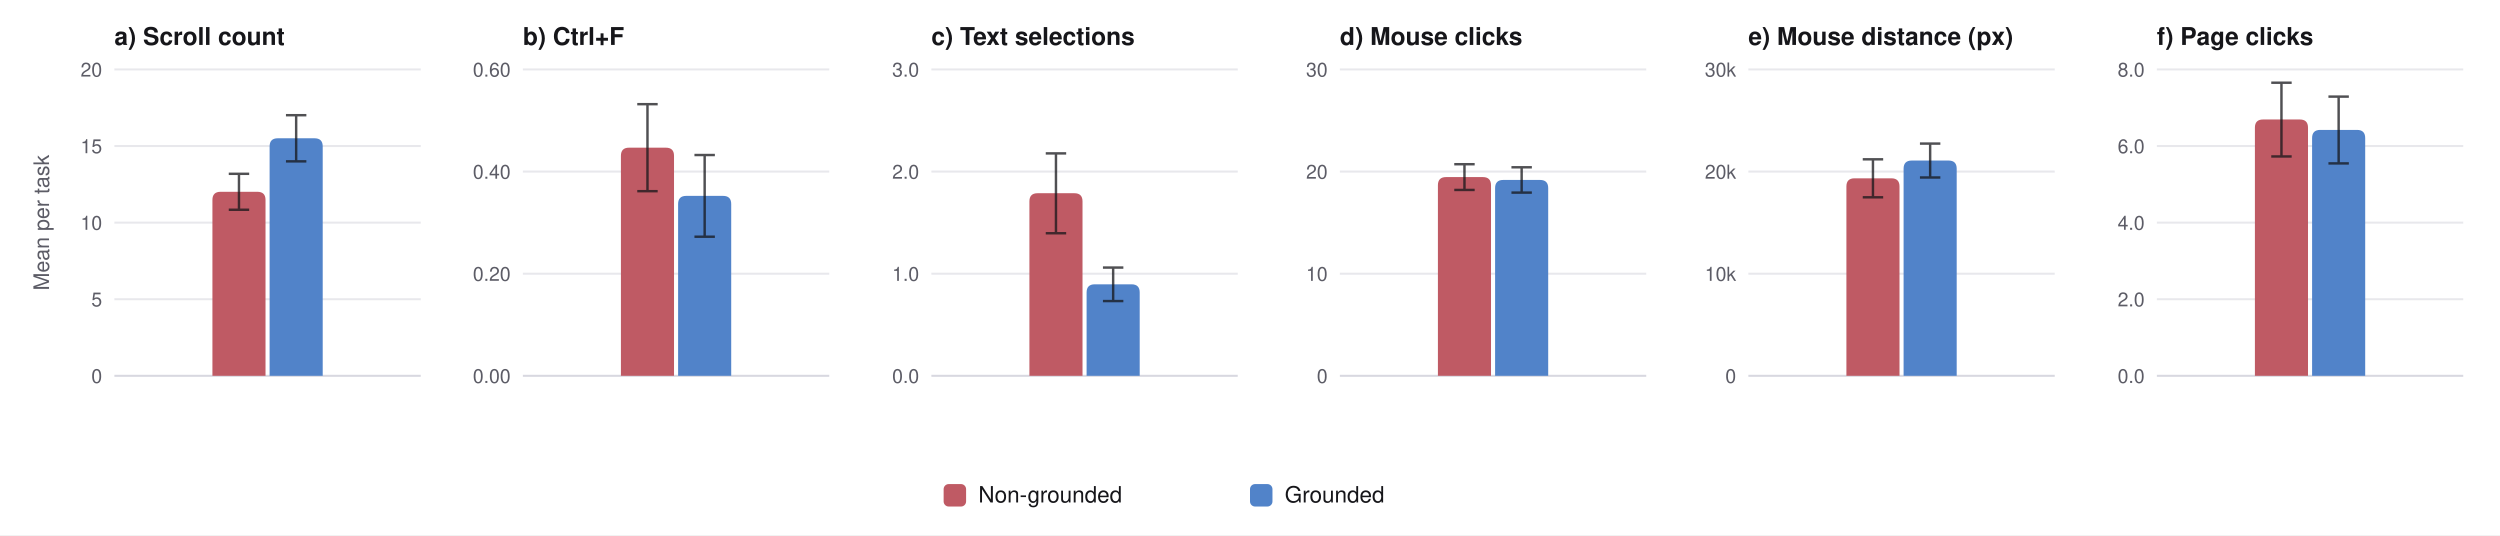
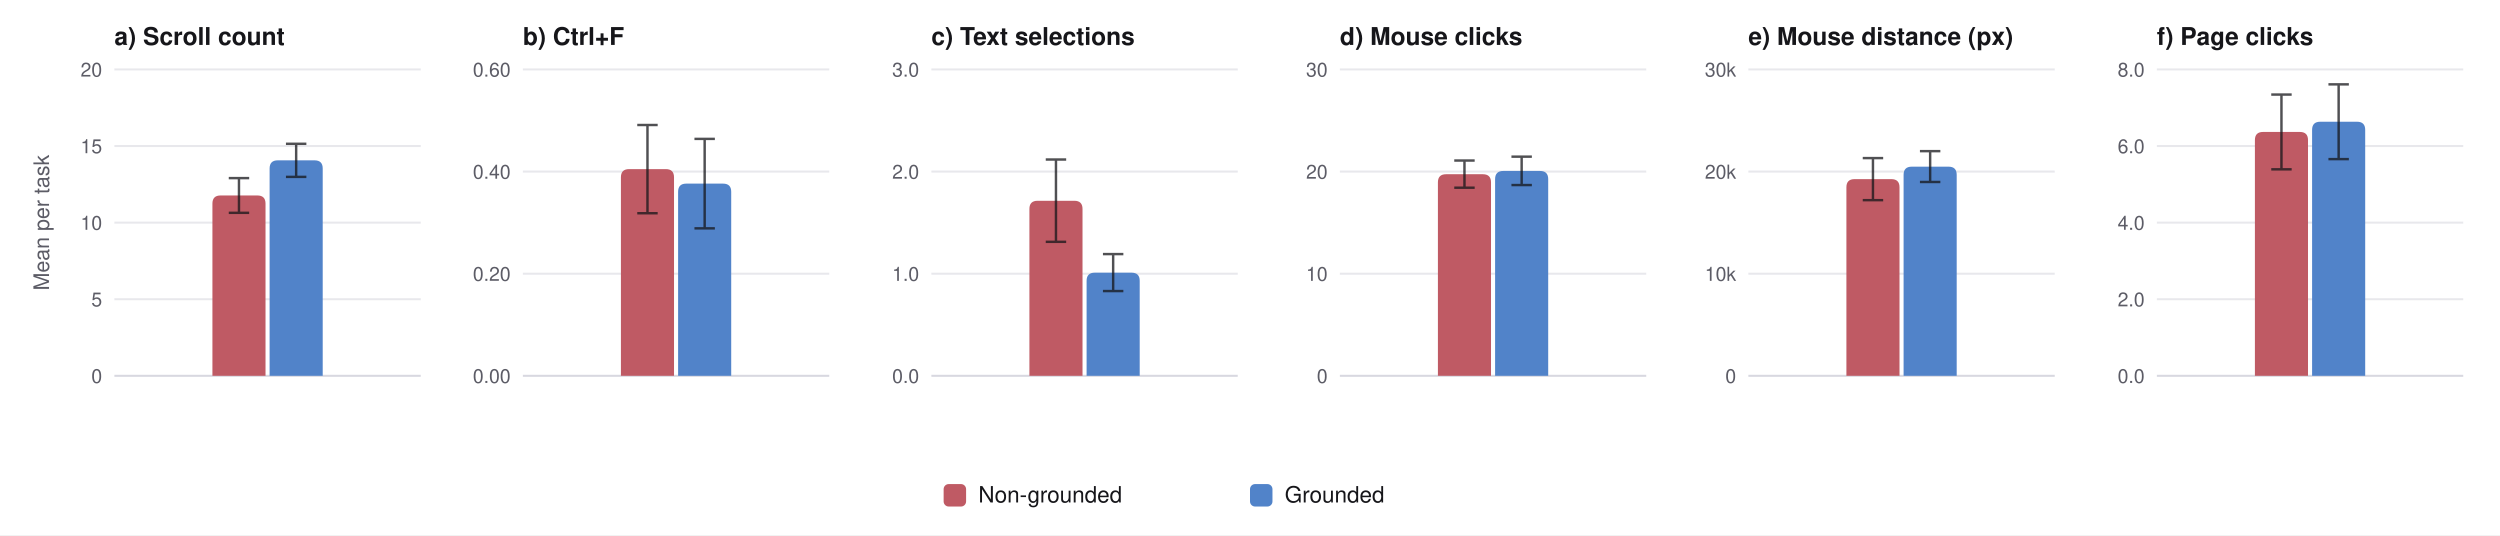
<svg xmlns="http://www.w3.org/2000/svg" width="1224" height="262" viewBox="0 0 1224 262" font-family="Helvetica, Arial, sans-serif">
  <rect width="1224" height="262" fill="#ffffff" />
  <g>
    <text x="56.0" y="22.0" font-size="12" font-weight="700" fill="#16161a">a) Scroll count</text>
    <line x1="56.0" y1="184.0" x2="206.0" y2="184.0" stroke="#d8d8e0" stroke-width="1" />
    <text x="50.0" y="187.5" text-anchor="end" font-size="9.5" fill="#5c5c66">0</text>
    <line x1="56.0" y1="146.5" x2="206.0" y2="146.5" stroke="#d8d8e0" stroke-width="1" opacity="0.6" />
    <text x="50.0" y="150.0" text-anchor="end" font-size="9.5" fill="#5c5c66">5</text>
    <line x1="56.0" y1="109.0" x2="206.0" y2="109.0" stroke="#d8d8e0" stroke-width="1" opacity="0.6" />
    <text x="50.0" y="112.5" text-anchor="end" font-size="9.5" fill="#5c5c66">10</text>
    <line x1="56.0" y1="71.5" x2="206.0" y2="71.5" stroke="#d8d8e0" stroke-width="1" opacity="0.6" />
    <text x="50.0" y="75.0" text-anchor="end" font-size="9.5" fill="#5c5c66">15</text>
    <line x1="56.0" y1="34.0" x2="206.0" y2="34.0" stroke="#d8d8e0" stroke-width="1" opacity="0.6" />
    <text x="50.0" y="37.5" text-anchor="end" font-size="9.5" fill="#5c5c66">20</text>
-     <path d="M104.0,184.0 L104.0,97.9 Q104.0,93.9 108.0,93.9 L126.0,93.9 Q130.0,93.9 130.0,97.9 L130.0,184.0 Z" fill="#bf5a64" />
+     <path d="M104.0,184.0 L104.0,99.7 Q104.0,95.7 108.0,95.7 L126.0,95.7 Q130.0,95.7 130.0,99.7 L130.0,184.0 Z" fill="#bf5a64" />
    <g stroke="#16161a" stroke-width="1.2" fill="none" opacity="0.75">
-       <line x1="117.0" y1="102.7" x2="117.0" y2="85.1" />
-       <line x1="112.0" y1="85.1" x2="122.0" y2="85.1" />
-       <line x1="112.0" y1="102.7" x2="122.0" y2="102.7" />
+       <line x1="117.0" y1="104.2" x2="117.0" y2="87.2" />
+       <line x1="112.0" y1="87.2" x2="122.0" y2="87.2" />
+       <line x1="112.0" y1="104.2" x2="122.0" y2="104.2" />
    </g>
-     <path d="M132.0,184.0 L132.0,71.7 Q132.0,67.7 136.0,67.7 L154.0,67.7 Q158.0,67.7 158.0,71.7 L158.0,184.0 Z" fill="#5183c9" />
+     <path d="M132.0,184.0 L132.0,82.5 Q132.0,78.5 136.0,78.5 L154.0,78.5 Q158.0,78.5 158.0,82.5 L158.0,184.0 Z" fill="#5183c9" />
    <g stroke="#16161a" stroke-width="1.2" fill="none" opacity="0.75">
-       <line x1="145.0" y1="79.0" x2="145.0" y2="56.4" />
-       <line x1="140.0" y1="56.4" x2="150.0" y2="56.4" />
-       <line x1="140.0" y1="79.0" x2="150.0" y2="79.0" />
+       <line x1="145.0" y1="86.6" x2="145.0" y2="70.4" />
+       <line x1="140.0" y1="70.4" x2="150.0" y2="70.4" />
+       <line x1="140.0" y1="86.6" x2="150.0" y2="86.6" />
    </g>
    <text transform="translate(24.0,109.0) rotate(-90)" text-anchor="middle" font-size="10.5" fill="#5c5c66">Mean per task</text>
  </g>
  <g>
    <text x="256.0" y="22.0" font-size="12" font-weight="700" fill="#16161a">b) Ctrl+F</text>
    <line x1="256.0" y1="184.0" x2="406.0" y2="184.0" stroke="#d8d8e0" stroke-width="1" />
    <text x="250.0" y="187.5" text-anchor="end" font-size="9.5" fill="#5c5c66">0.00</text>
    <line x1="256.0" y1="134.0" x2="406.0" y2="134.0" stroke="#d8d8e0" stroke-width="1" opacity="0.6" />
    <text x="250.0" y="137.5" text-anchor="end" font-size="9.5" fill="#5c5c66">0.20</text>
    <line x1="256.0" y1="84.0" x2="406.0" y2="84.0" stroke="#d8d8e0" stroke-width="1" opacity="0.6" />
    <text x="250.0" y="87.5" text-anchor="end" font-size="9.5" fill="#5c5c66">0.40</text>
    <line x1="256.0" y1="34.0" x2="406.0" y2="34.0" stroke="#d8d8e0" stroke-width="1" opacity="0.6" />
    <text x="250.0" y="37.5" text-anchor="end" font-size="9.5" fill="#5c5c66">0.60</text>
-     <path d="M304.0,184.0 L304.0,76.3 Q304.0,72.3 308.0,72.3 L326.0,72.3 Q330.0,72.3 330.0,76.3 L330.0,184.0 Z" fill="#bf5a64" />
+     <path d="M304.0,184.0 L304.0,86.8 Q304.0,82.8 308.0,82.8 L326.0,82.8 Q330.0,82.8 330.0,86.8 L330.0,184.0 Z" fill="#bf5a64" />
    <g stroke="#16161a" stroke-width="1.2" fill="none" opacity="0.75">
-       <line x1="317.0" y1="93.6" x2="317.0" y2="51.0" />
-       <line x1="312.0" y1="51.0" x2="322.0" y2="51.0" />
-       <line x1="312.0" y1="93.6" x2="322.0" y2="93.6" />
+       <line x1="317.0" y1="104.4" x2="317.0" y2="61.2" />
+       <line x1="312.0" y1="61.2" x2="322.0" y2="61.2" />
+       <line x1="312.0" y1="104.4" x2="322.0" y2="104.4" />
    </g>
-     <path d="M332.0,184.0 L332.0,99.9 Q332.0,95.9 336.0,95.9 L354.0,95.9 Q358.0,95.9 358.0,99.9 L358.0,184.0 Z" fill="#5183c9" />
+     <path d="M332.0,184.0 L332.0,93.9 Q332.0,89.9 336.0,89.9 L354.0,89.9 Q358.0,89.9 358.0,93.9 L358.0,184.0 Z" fill="#5183c9" />
    <g stroke="#16161a" stroke-width="1.2" fill="none" opacity="0.75">
-       <line x1="345.0" y1="115.9" x2="345.0" y2="75.9" />
-       <line x1="340.0" y1="75.9" x2="350.0" y2="75.9" />
-       <line x1="340.0" y1="115.9" x2="350.0" y2="115.9" />
+       <line x1="345.0" y1="111.8" x2="345.0" y2="68.0" />
+       <line x1="340.0" y1="68.0" x2="350.0" y2="68.0" />
+       <line x1="340.0" y1="111.8" x2="350.0" y2="111.8" />
    </g>
  </g>
  <g>
    <text x="456.0" y="22.0" font-size="12" font-weight="700" fill="#16161a">c) Text selections</text>
    <line x1="456.0" y1="184.0" x2="606.0" y2="184.0" stroke="#d8d8e0" stroke-width="1" />
    <text x="450.0" y="187.5" text-anchor="end" font-size="9.5" fill="#5c5c66">0.0</text>
    <line x1="456.0" y1="134.0" x2="606.0" y2="134.0" stroke="#d8d8e0" stroke-width="1" opacity="0.6" />
    <text x="450.0" y="137.5" text-anchor="end" font-size="9.5" fill="#5c5c66">1.0</text>
    <line x1="456.0" y1="84.0" x2="606.0" y2="84.0" stroke="#d8d8e0" stroke-width="1" opacity="0.6" />
    <text x="450.0" y="87.5" text-anchor="end" font-size="9.5" fill="#5c5c66">2.0</text>
    <line x1="456.0" y1="34.0" x2="606.0" y2="34.0" stroke="#d8d8e0" stroke-width="1" opacity="0.6" />
    <text x="450.0" y="37.5" text-anchor="end" font-size="9.5" fill="#5c5c66">3.0</text>
-     <path d="M504.0,184.0 L504.0,98.6 Q504.0,94.6 508.0,94.6 L526.0,94.6 Q530.0,94.6 530.0,98.6 L530.0,184.0 Z" fill="#bf5a64" />
+     <path d="M504.0,184.0 L504.0,102.3 Q504.0,98.3 508.0,98.3 L526.0,98.3 Q530.0,98.3 530.0,102.3 L530.0,184.0 Z" fill="#bf5a64" />
    <g stroke="#16161a" stroke-width="1.2" fill="none" opacity="0.75">
-       <line x1="517.0" y1="114.2" x2="517.0" y2="75.1" />
-       <line x1="512.0" y1="75.1" x2="522.0" y2="75.1" />
-       <line x1="512.0" y1="114.2" x2="522.0" y2="114.2" />
+       <line x1="517.0" y1="118.4" x2="517.0" y2="78.1" />
+       <line x1="512.0" y1="78.1" x2="522.0" y2="78.1" />
+       <line x1="512.0" y1="118.4" x2="522.0" y2="118.4" />
    </g>
-     <path d="M532.0,184.0 L532.0,143.2 Q532.0,139.2 536.0,139.2 L554.0,139.2 Q558.0,139.2 558.0,143.2 L558.0,184.0 Z" fill="#5183c9" />
+     <path d="M532.0,184.0 L532.0,137.5 Q532.0,133.5 536.0,133.5 L554.0,133.5 Q558.0,133.5 558.0,137.5 L558.0,184.0 Z" fill="#5183c9" />
    <g stroke="#16161a" stroke-width="1.2" fill="none" opacity="0.75">
-       <line x1="545.0" y1="147.4" x2="545.0" y2="131.0" />
-       <line x1="540.0" y1="131.0" x2="550.0" y2="131.0" />
-       <line x1="540.0" y1="147.4" x2="550.0" y2="147.4" />
+       <line x1="545.0" y1="142.5" x2="545.0" y2="124.4" />
+       <line x1="540.0" y1="124.4" x2="550.0" y2="124.4" />
+       <line x1="540.0" y1="142.5" x2="550.0" y2="142.5" />
    </g>
  </g>
  <g>
    <text x="656.0" y="22.0" font-size="12" font-weight="700" fill="#16161a">d) Mouse clicks</text>
    <line x1="656.0" y1="184.0" x2="806.0" y2="184.0" stroke="#d8d8e0" stroke-width="1" />
    <text x="650.0" y="187.5" text-anchor="end" font-size="9.5" fill="#5c5c66">0</text>
    <line x1="656.0" y1="134.0" x2="806.0" y2="134.0" stroke="#d8d8e0" stroke-width="1" opacity="0.6" />
    <text x="650.0" y="137.5" text-anchor="end" font-size="9.5" fill="#5c5c66">10</text>
    <line x1="656.0" y1="84.0" x2="806.0" y2="84.0" stroke="#d8d8e0" stroke-width="1" opacity="0.6" />
    <text x="650.0" y="87.5" text-anchor="end" font-size="9.5" fill="#5c5c66">20</text>
    <line x1="656.0" y1="34.0" x2="806.0" y2="34.0" stroke="#d8d8e0" stroke-width="1" opacity="0.6" />
    <text x="650.0" y="37.5" text-anchor="end" font-size="9.5" fill="#5c5c66">30</text>
-     <path d="M704.0,184.0 L704.0,90.7 Q704.0,86.7 708.0,86.7 L726.0,86.7 Q730.0,86.7 730.0,90.7 L730.0,184.0 Z" fill="#bf5a64" />
+     <path d="M704.0,184.0 L704.0,89.3 Q704.0,85.3 708.0,85.3 L726.0,85.3 Q730.0,85.3 730.0,89.3 L730.0,184.0 Z" fill="#bf5a64" />
    <g stroke="#16161a" stroke-width="1.2" fill="none" opacity="0.75">
-       <line x1="717.0" y1="93.0" x2="717.0" y2="80.4" />
-       <line x1="712.0" y1="80.4" x2="722.0" y2="80.4" />
-       <line x1="712.0" y1="93.0" x2="722.0" y2="93.0" />
+       <line x1="717.0" y1="91.9" x2="717.0" y2="78.6" />
+       <line x1="712.0" y1="78.6" x2="722.0" y2="78.6" />
+       <line x1="712.0" y1="91.9" x2="722.0" y2="91.9" />
    </g>
-     <path d="M732.0,184.0 L732.0,92.1 Q732.0,88.1 736.0,88.1 L754.0,88.1 Q758.0,88.1 758.0,92.1 L758.0,184.0 Z" fill="#5183c9" />
+     <path d="M732.0,184.0 L732.0,87.7 Q732.0,83.7 736.0,83.7 L754.0,83.7 Q758.0,83.7 758.0,87.7 L758.0,184.0 Z" fill="#5183c9" />
    <g stroke="#16161a" stroke-width="1.2" fill="none" opacity="0.75">
-       <line x1="745.0" y1="94.3" x2="745.0" y2="81.9" />
-       <line x1="740.0" y1="81.9" x2="750.0" y2="81.9" />
-       <line x1="740.0" y1="94.3" x2="750.0" y2="94.3" />
+       <line x1="745.0" y1="90.6" x2="745.0" y2="76.7" />
+       <line x1="740.0" y1="76.7" x2="750.0" y2="76.7" />
+       <line x1="740.0" y1="90.6" x2="750.0" y2="90.6" />
    </g>
  </g>
  <g>
    <text x="856.0" y="22.0" font-size="12" font-weight="700" fill="#16161a">e) Mouse distance (px)</text>
    <line x1="856.0" y1="184.0" x2="1006.0" y2="184.0" stroke="#d8d8e0" stroke-width="1" />
    <text x="850.0" y="187.5" text-anchor="end" font-size="9.5" fill="#5c5c66">0</text>
    <line x1="856.0" y1="134.0" x2="1006.0" y2="134.0" stroke="#d8d8e0" stroke-width="1" opacity="0.6" />
    <text x="850.0" y="137.5" text-anchor="end" font-size="9.5" fill="#5c5c66">10k</text>
    <line x1="856.0" y1="84.0" x2="1006.0" y2="84.0" stroke="#d8d8e0" stroke-width="1" opacity="0.6" />
    <text x="850.0" y="87.5" text-anchor="end" font-size="9.5" fill="#5c5c66">20k</text>
    <line x1="856.0" y1="34.0" x2="1006.0" y2="34.0" stroke="#d8d8e0" stroke-width="1" opacity="0.6" />
    <text x="850.0" y="37.5" text-anchor="end" font-size="9.5" fill="#5c5c66">30k</text>
-     <path d="M904.0,184.0 L904.0,91.3 Q904.0,87.3 908.0,87.3 L926.0,87.3 Q930.0,87.3 930.0,91.3 L930.0,184.0 Z" fill="#bf5a64" />
+     <path d="M904.0,184.0 L904.0,91.7 Q904.0,87.7 908.0,87.7 L926.0,87.7 Q930.0,87.7 930.0,91.7 L930.0,184.0 Z" fill="#bf5a64" />
    <g stroke="#16161a" stroke-width="1.2" fill="none" opacity="0.75">
-       <line x1="917.0" y1="96.6" x2="917.0" y2="78.0" />
-       <line x1="912.0" y1="78.0" x2="922.0" y2="78.0" />
-       <line x1="912.0" y1="96.6" x2="922.0" y2="96.6" />
+       <line x1="917.0" y1="98.0" x2="917.0" y2="77.4" />
+       <line x1="912.0" y1="77.4" x2="922.0" y2="77.4" />
+       <line x1="912.0" y1="98.0" x2="922.0" y2="98.0" />
    </g>
-     <path d="M932.0,184.0 L932.0,82.6 Q932.0,78.6 936.0,78.6 L954.0,78.6 Q958.0,78.6 958.0,82.6 L958.0,184.0 Z" fill="#5183c9" />
+     <path d="M932.0,184.0 L932.0,85.6 Q932.0,81.6 936.0,81.6 L954.0,81.6 Q958.0,81.6 958.0,85.6 L958.0,184.0 Z" fill="#5183c9" />
    <g stroke="#16161a" stroke-width="1.2" fill="none" opacity="0.75">
-       <line x1="945.0" y1="86.9" x2="945.0" y2="70.3" />
-       <line x1="940.0" y1="70.3" x2="950.0" y2="70.3" />
-       <line x1="940.0" y1="86.9" x2="950.0" y2="86.9" />
+       <line x1="945.0" y1="89.1" x2="945.0" y2="74.0" />
+       <line x1="940.0" y1="74.0" x2="950.0" y2="74.0" />
+       <line x1="940.0" y1="89.1" x2="950.0" y2="89.1" />
    </g>
  </g>
  <g>
    <text x="1056.0" y="22.0" font-size="12" font-weight="700" fill="#16161a">f) Page clicks</text>
    <line x1="1056.0" y1="184.0" x2="1206.0" y2="184.0" stroke="#d8d8e0" stroke-width="1" />
    <text x="1050.0" y="187.5" text-anchor="end" font-size="9.5" fill="#5c5c66">0.0</text>
    <line x1="1056.0" y1="146.5" x2="1206.0" y2="146.5" stroke="#d8d8e0" stroke-width="1" opacity="0.6" />
    <text x="1050.0" y="150.0" text-anchor="end" font-size="9.5" fill="#5c5c66">2.0</text>
    <line x1="1056.0" y1="109.0" x2="1206.0" y2="109.0" stroke="#d8d8e0" stroke-width="1" opacity="0.6" />
    <text x="1050.0" y="112.5" text-anchor="end" font-size="9.5" fill="#5c5c66">4.0</text>
    <line x1="1056.0" y1="71.5" x2="1206.0" y2="71.5" stroke="#d8d8e0" stroke-width="1" opacity="0.6" />
    <text x="1050.0" y="75.0" text-anchor="end" font-size="9.5" fill="#5c5c66">6.0</text>
    <line x1="1056.0" y1="34.0" x2="1206.0" y2="34.0" stroke="#d8d8e0" stroke-width="1" opacity="0.6" />
    <text x="1050.0" y="37.5" text-anchor="end" font-size="9.5" fill="#5c5c66">8.0</text>
-     <path d="M1104.0,184.0 L1104.0,62.5 Q1104.0,58.5 1108.0,58.5 L1126.0,58.5 Q1130.0,58.5 1130.0,62.5 L1130.0,184.0 Z" fill="#bf5a64" />
+     <path d="M1104.0,184.0 L1104.0,68.6 Q1104.0,64.6 1108.0,64.6 L1126.0,64.6 Q1130.0,64.6 1130.0,68.6 L1130.0,184.0 Z" fill="#bf5a64" />
    <g stroke="#16161a" stroke-width="1.2" fill="none" opacity="0.75">
-       <line x1="1117.0" y1="76.6" x2="1117.0" y2="40.5" />
-       <line x1="1112.0" y1="40.5" x2="1122.0" y2="40.5" />
-       <line x1="1112.0" y1="76.6" x2="1122.0" y2="76.6" />
+       <line x1="1117.0" y1="82.9" x2="1117.0" y2="46.3" />
+       <line x1="1112.0" y1="46.3" x2="1122.0" y2="46.3" />
+       <line x1="1112.0" y1="82.9" x2="1122.0" y2="82.9" />
    </g>
-     <path d="M1132.0,184.0 L1132.0,67.6 Q1132.0,63.6 1136.0,63.6 L1154.0,63.6 Q1158.0,63.6 1158.0,67.6 L1158.0,184.0 Z" fill="#5183c9" />
+     <path d="M1132.0,184.0 L1132.0,63.6 Q1132.0,59.6 1136.0,59.6 L1154.0,59.6 Q1158.0,59.6 1158.0,63.6 L1158.0,184.0 Z" fill="#5183c9" />
    <g stroke="#16161a" stroke-width="1.2" fill="none" opacity="0.75">
-       <line x1="1145.0" y1="80.0" x2="1145.0" y2="47.3" />
-       <line x1="1140.0" y1="47.3" x2="1150.0" y2="47.3" />
-       <line x1="1140.0" y1="80.0" x2="1150.0" y2="80.0" />
+       <line x1="1145.0" y1="77.9" x2="1145.0" y2="41.3" />
+       <line x1="1140.0" y1="41.3" x2="1150.0" y2="41.3" />
+       <line x1="1140.0" y1="77.9" x2="1150.0" y2="77.9" />
    </g>
  </g>
  <g>
    <rect x="462" y="237" width="11" height="11" rx="2.5" fill="#bf5a64" />
    <text x="479" y="246" font-size="11" fill="#16161a">Non-grounded</text>
    <rect x="612" y="237" width="11" height="11" rx="2.5" fill="#5183c9" />
    <text x="629" y="246" font-size="11" fill="#16161a">Grounded</text>
  </g>
</svg>
